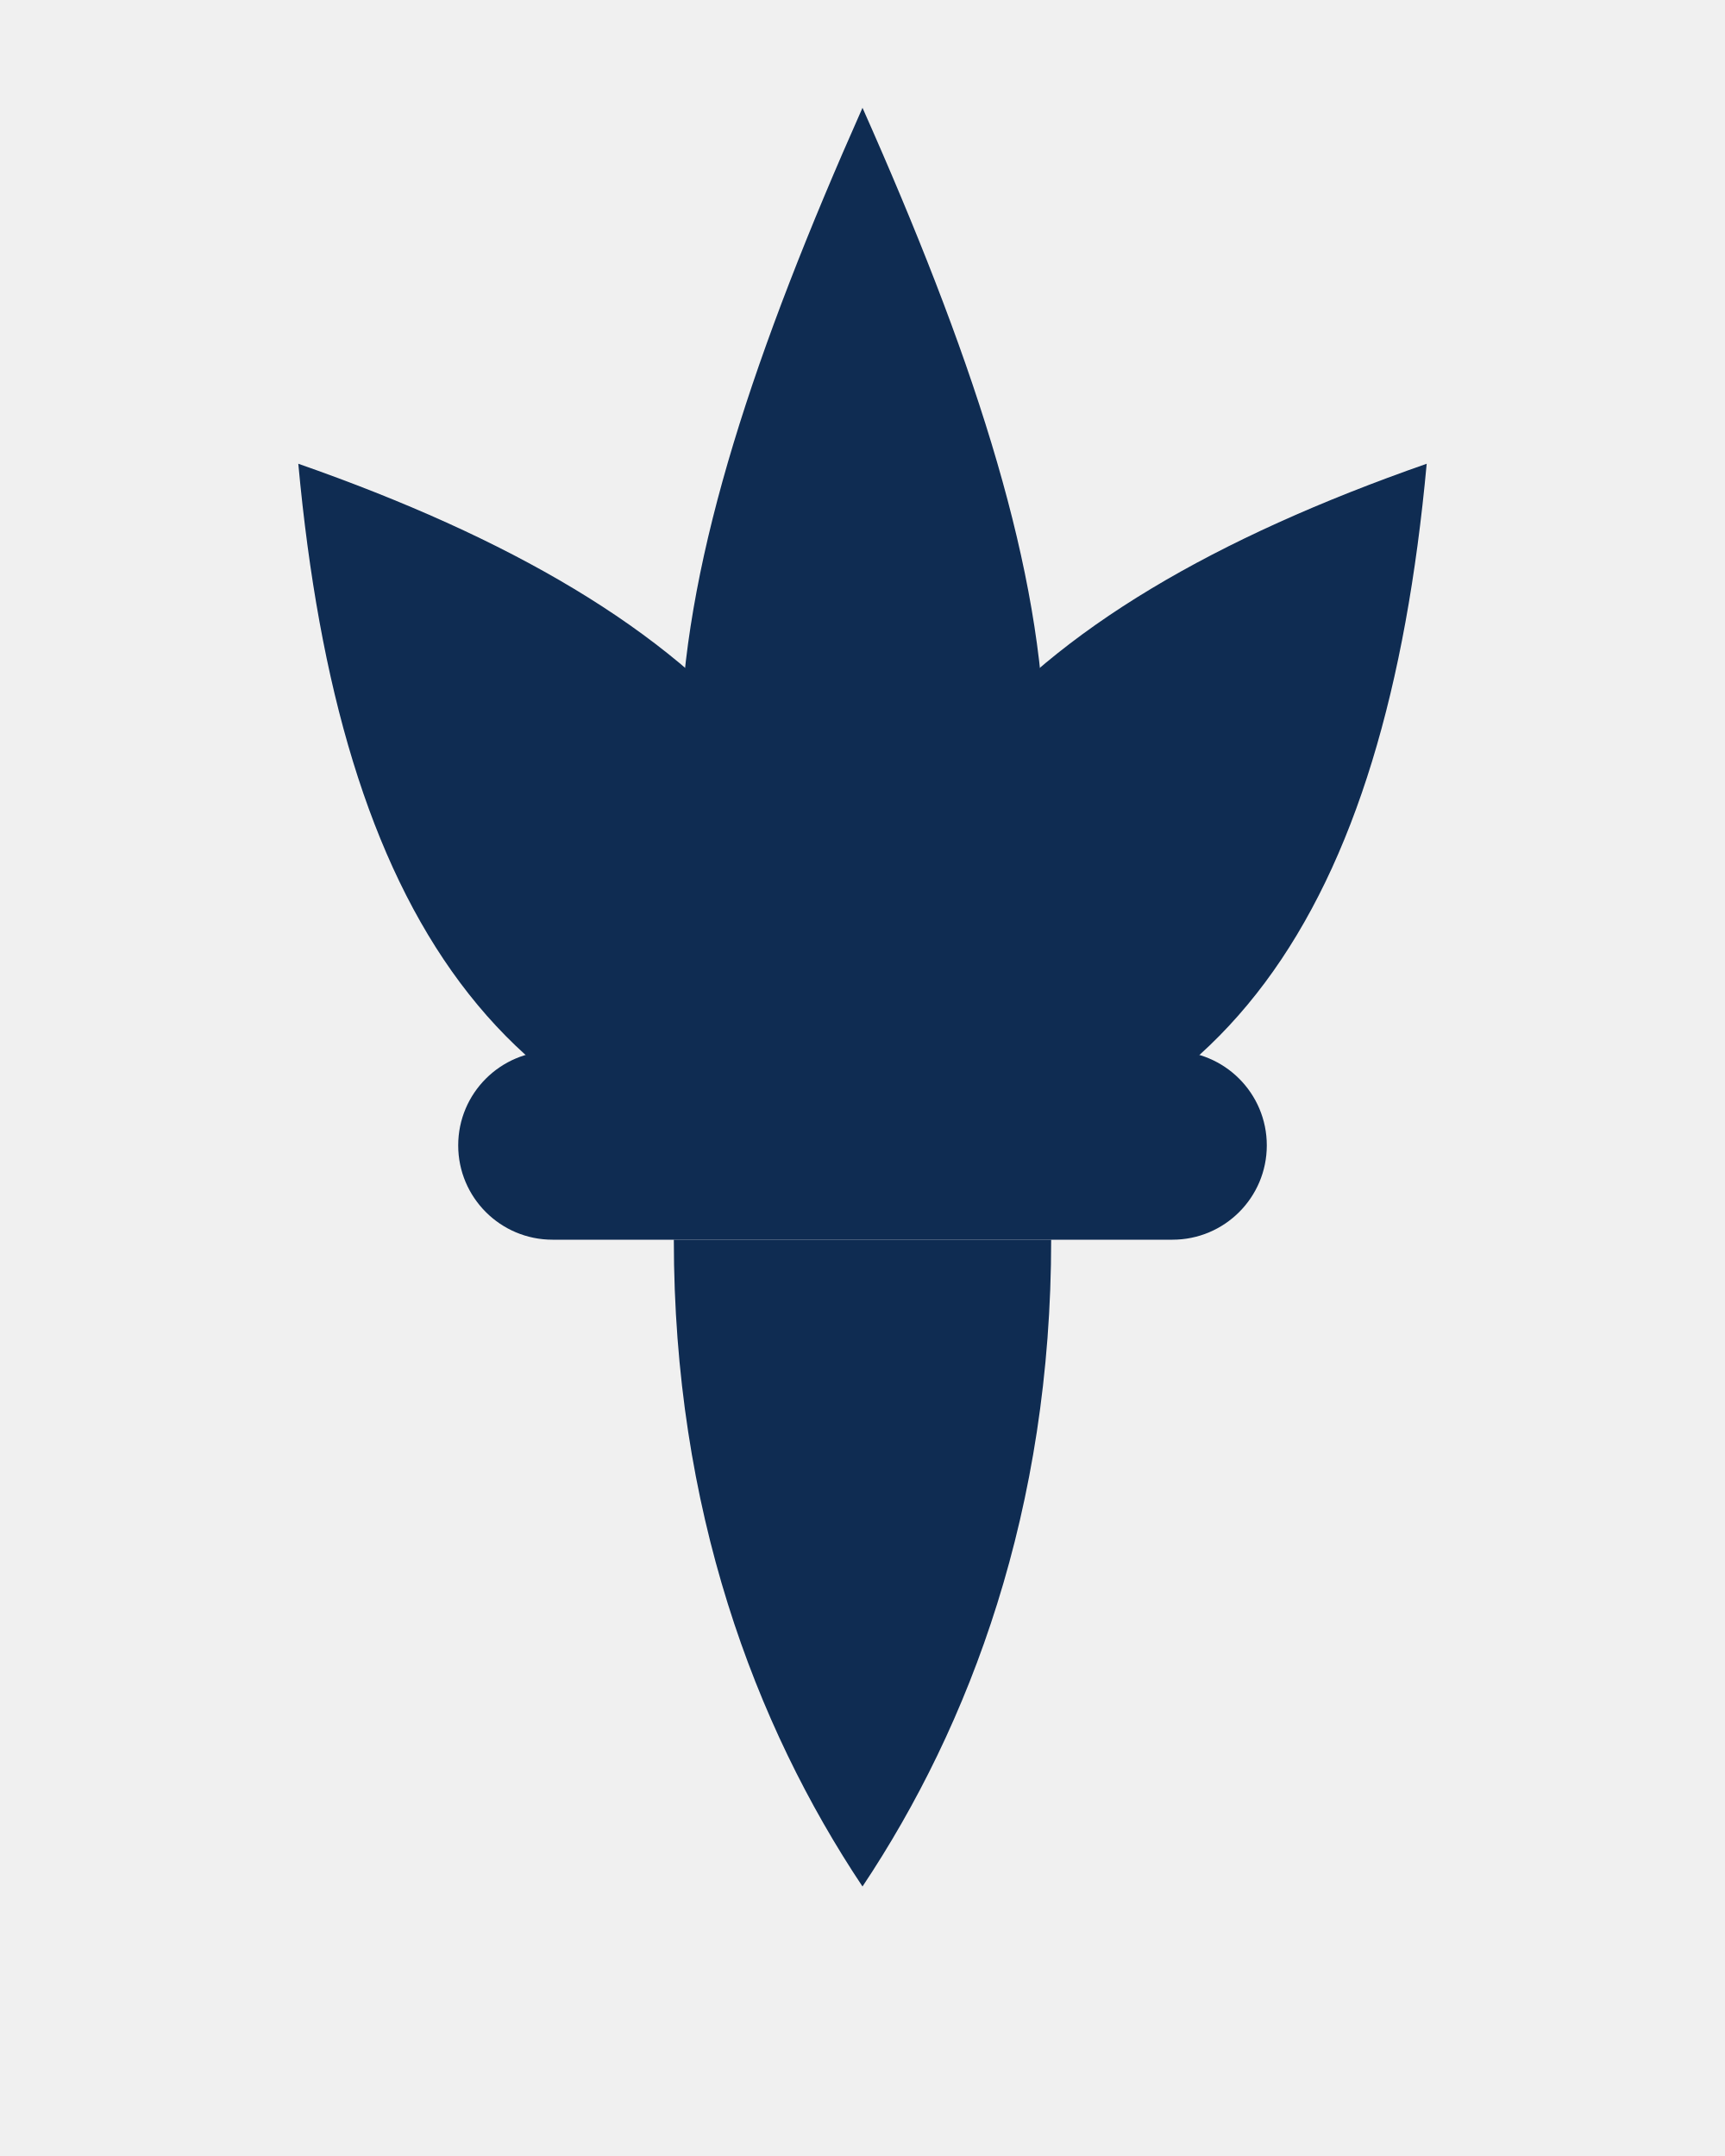
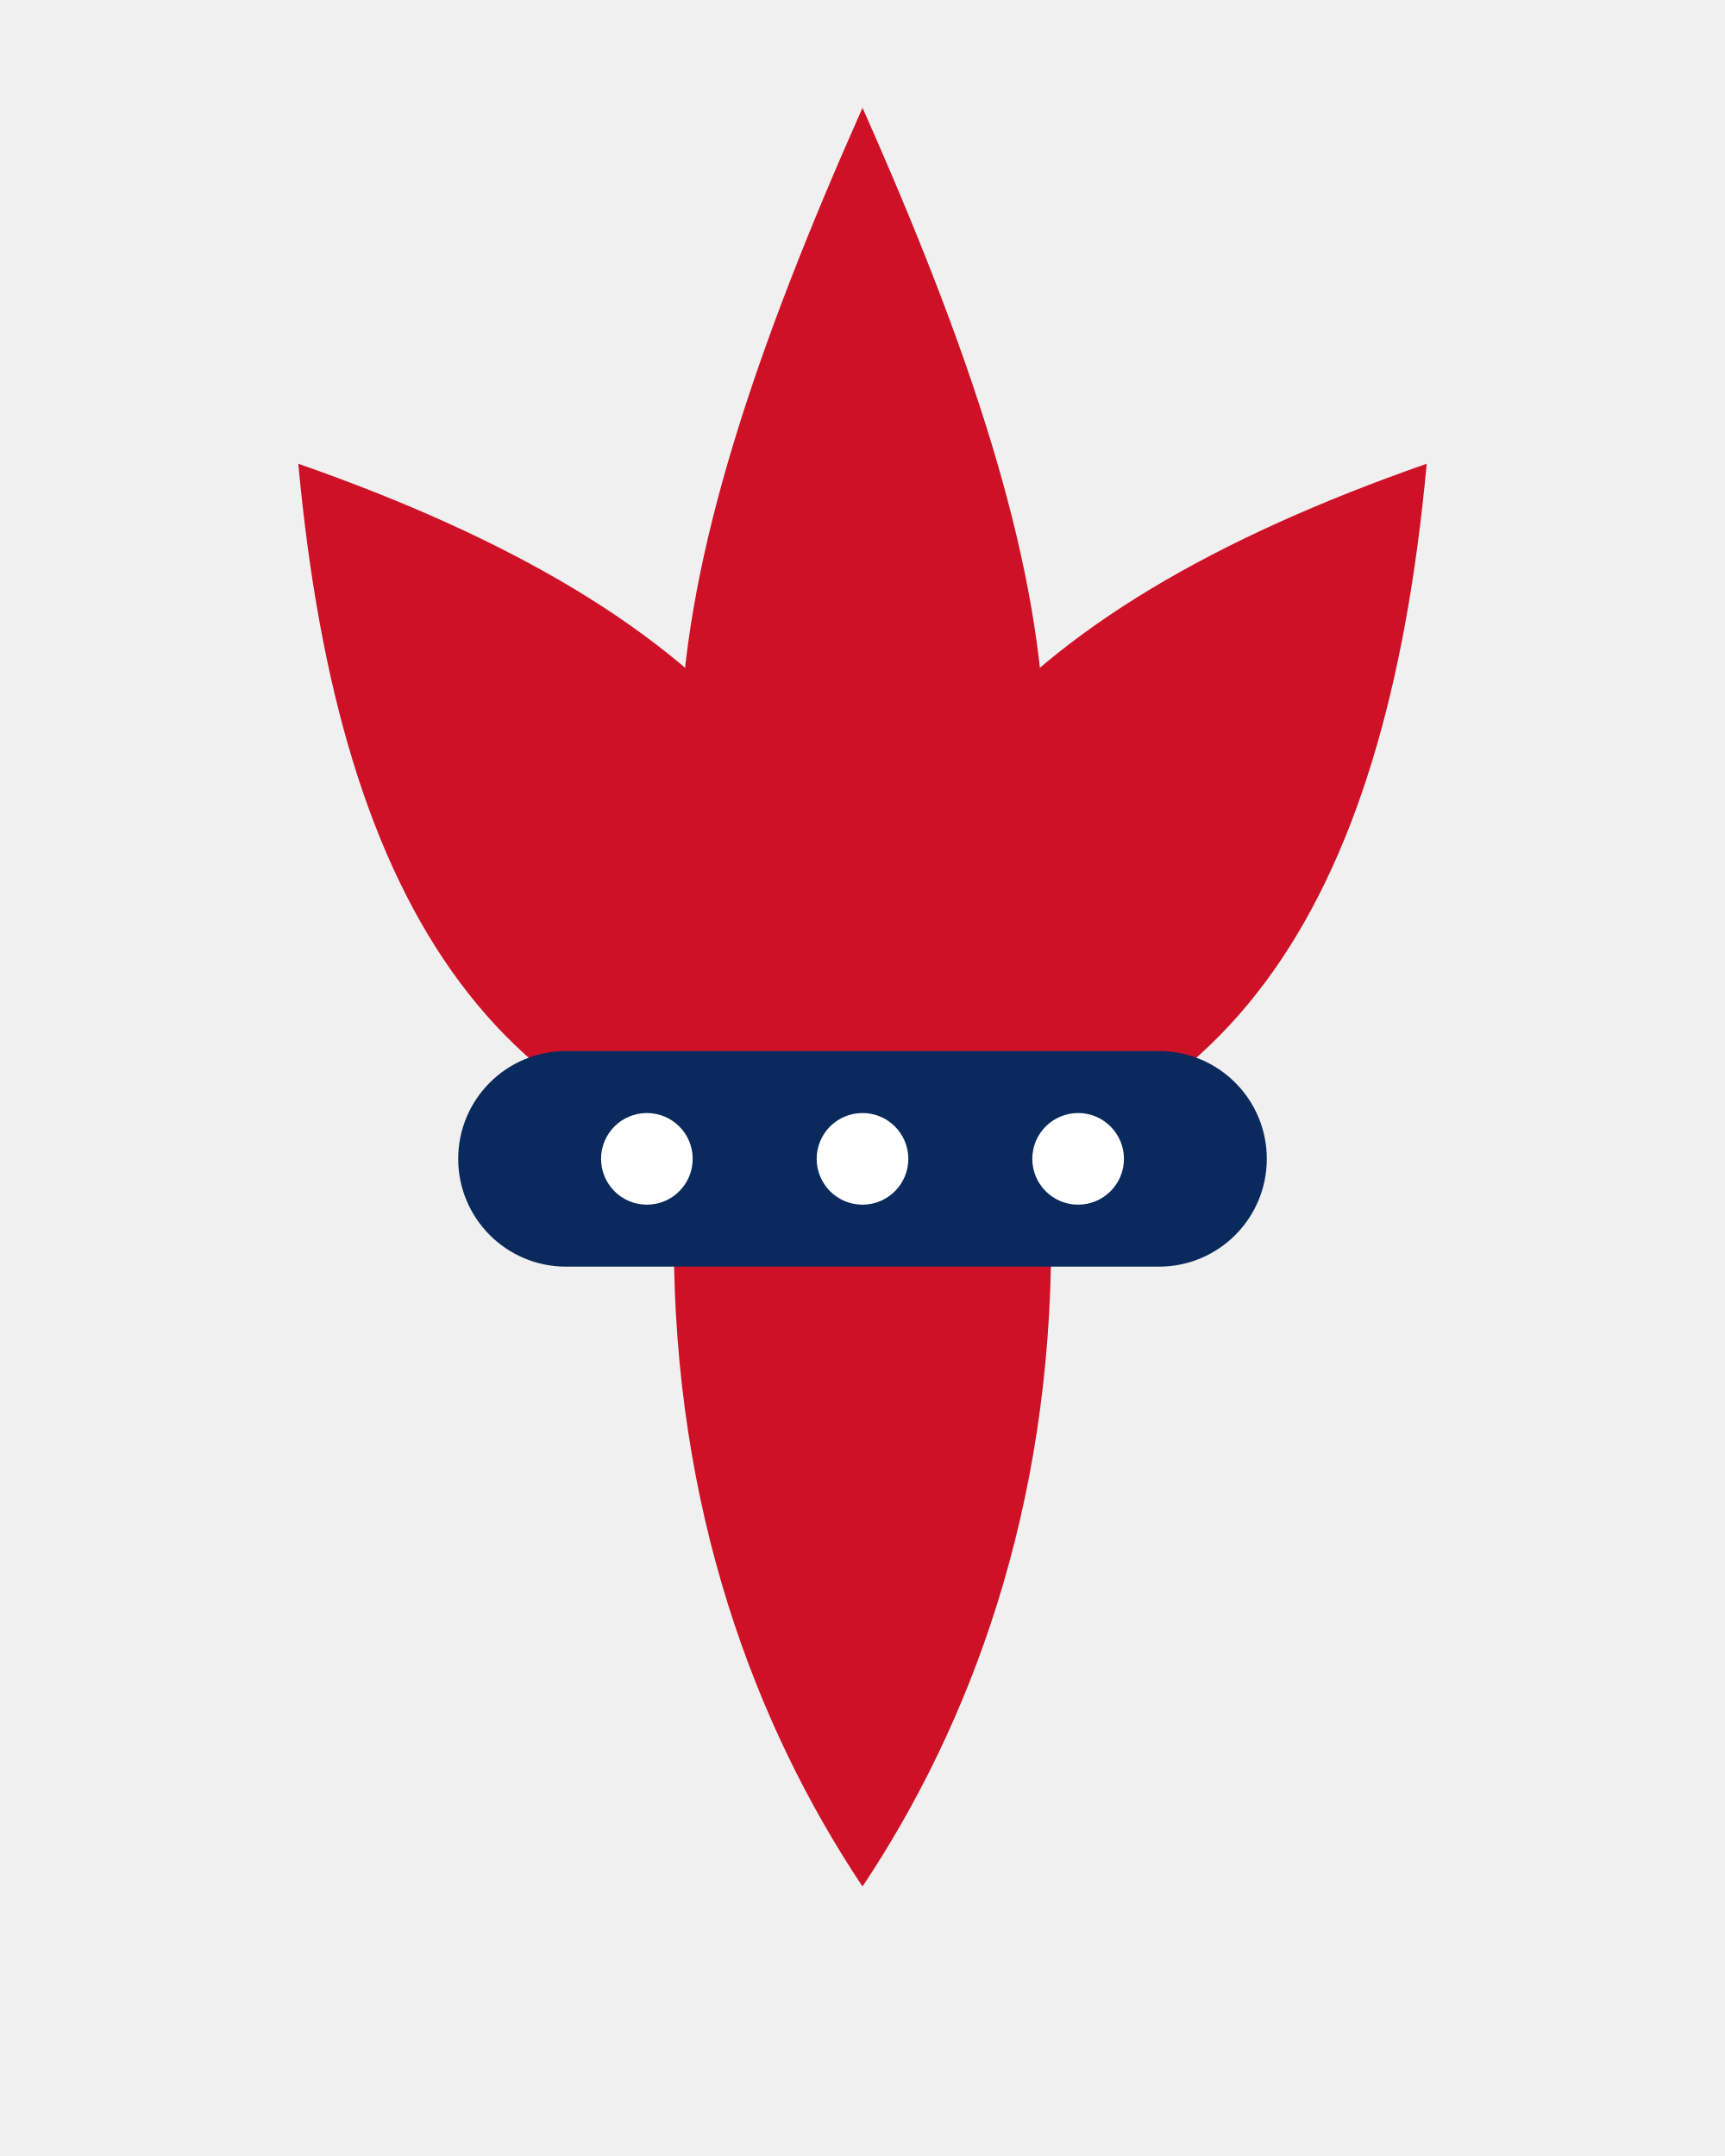
- <svg xmlns="http://www.w3.org/2000/svg" viewBox="0 0 64 80" width="64" height="80" role="img" aria-label="Scouting fleur-de-lis emblem">
-   <g fill="#0f2c52">
-     <g transform="translate(32,44)">
+ <svg xmlns="http://www.w3.org/2000/svg" viewBox="0 0 64 80" width="64" height="80" role="img" aria-label="Scouting fleur-de-lis emblem in red, white, and blue">
+   <g transform="translate(32,44)">
+     <g fill="#ce1126">
      <path d="M0 -40 C 8 -22, 10 -10, 0 0 C -10 -10, -8 -22, 0 -40 Z" />
      <path transform="rotate(-38)" d="M0 -34 C 9 -20, 10 -9, 0 0 C -10 -9, -9 -20, 0 -34 Z" />
      <path transform="rotate(38)" d="M0 -34 C 9 -20, 10 -9, 0 0 C -10 -9, -9 -20, 0 -34 Z" />
-       <rect x="-15" y="-5" width="30" height="7" rx="3.5" />
      <path d="M-7 2 L 7 2 C 7 12, 4 20, 0 26 C -4 20, -7 12, -7 2 Z" />
+     </g>
+     <rect fill="#0a2a5e" x="-15" y="-5" width="30" height="8" rx="4" />
+     <g fill="#ffffff">
+       <circle cx="-8" cy="-1" r="1.7" />
+       <circle cx="0" cy="-1" r="1.7" />
+       <circle cx="8" cy="-1" r="1.7" />
    </g>
  </g>
</svg>
